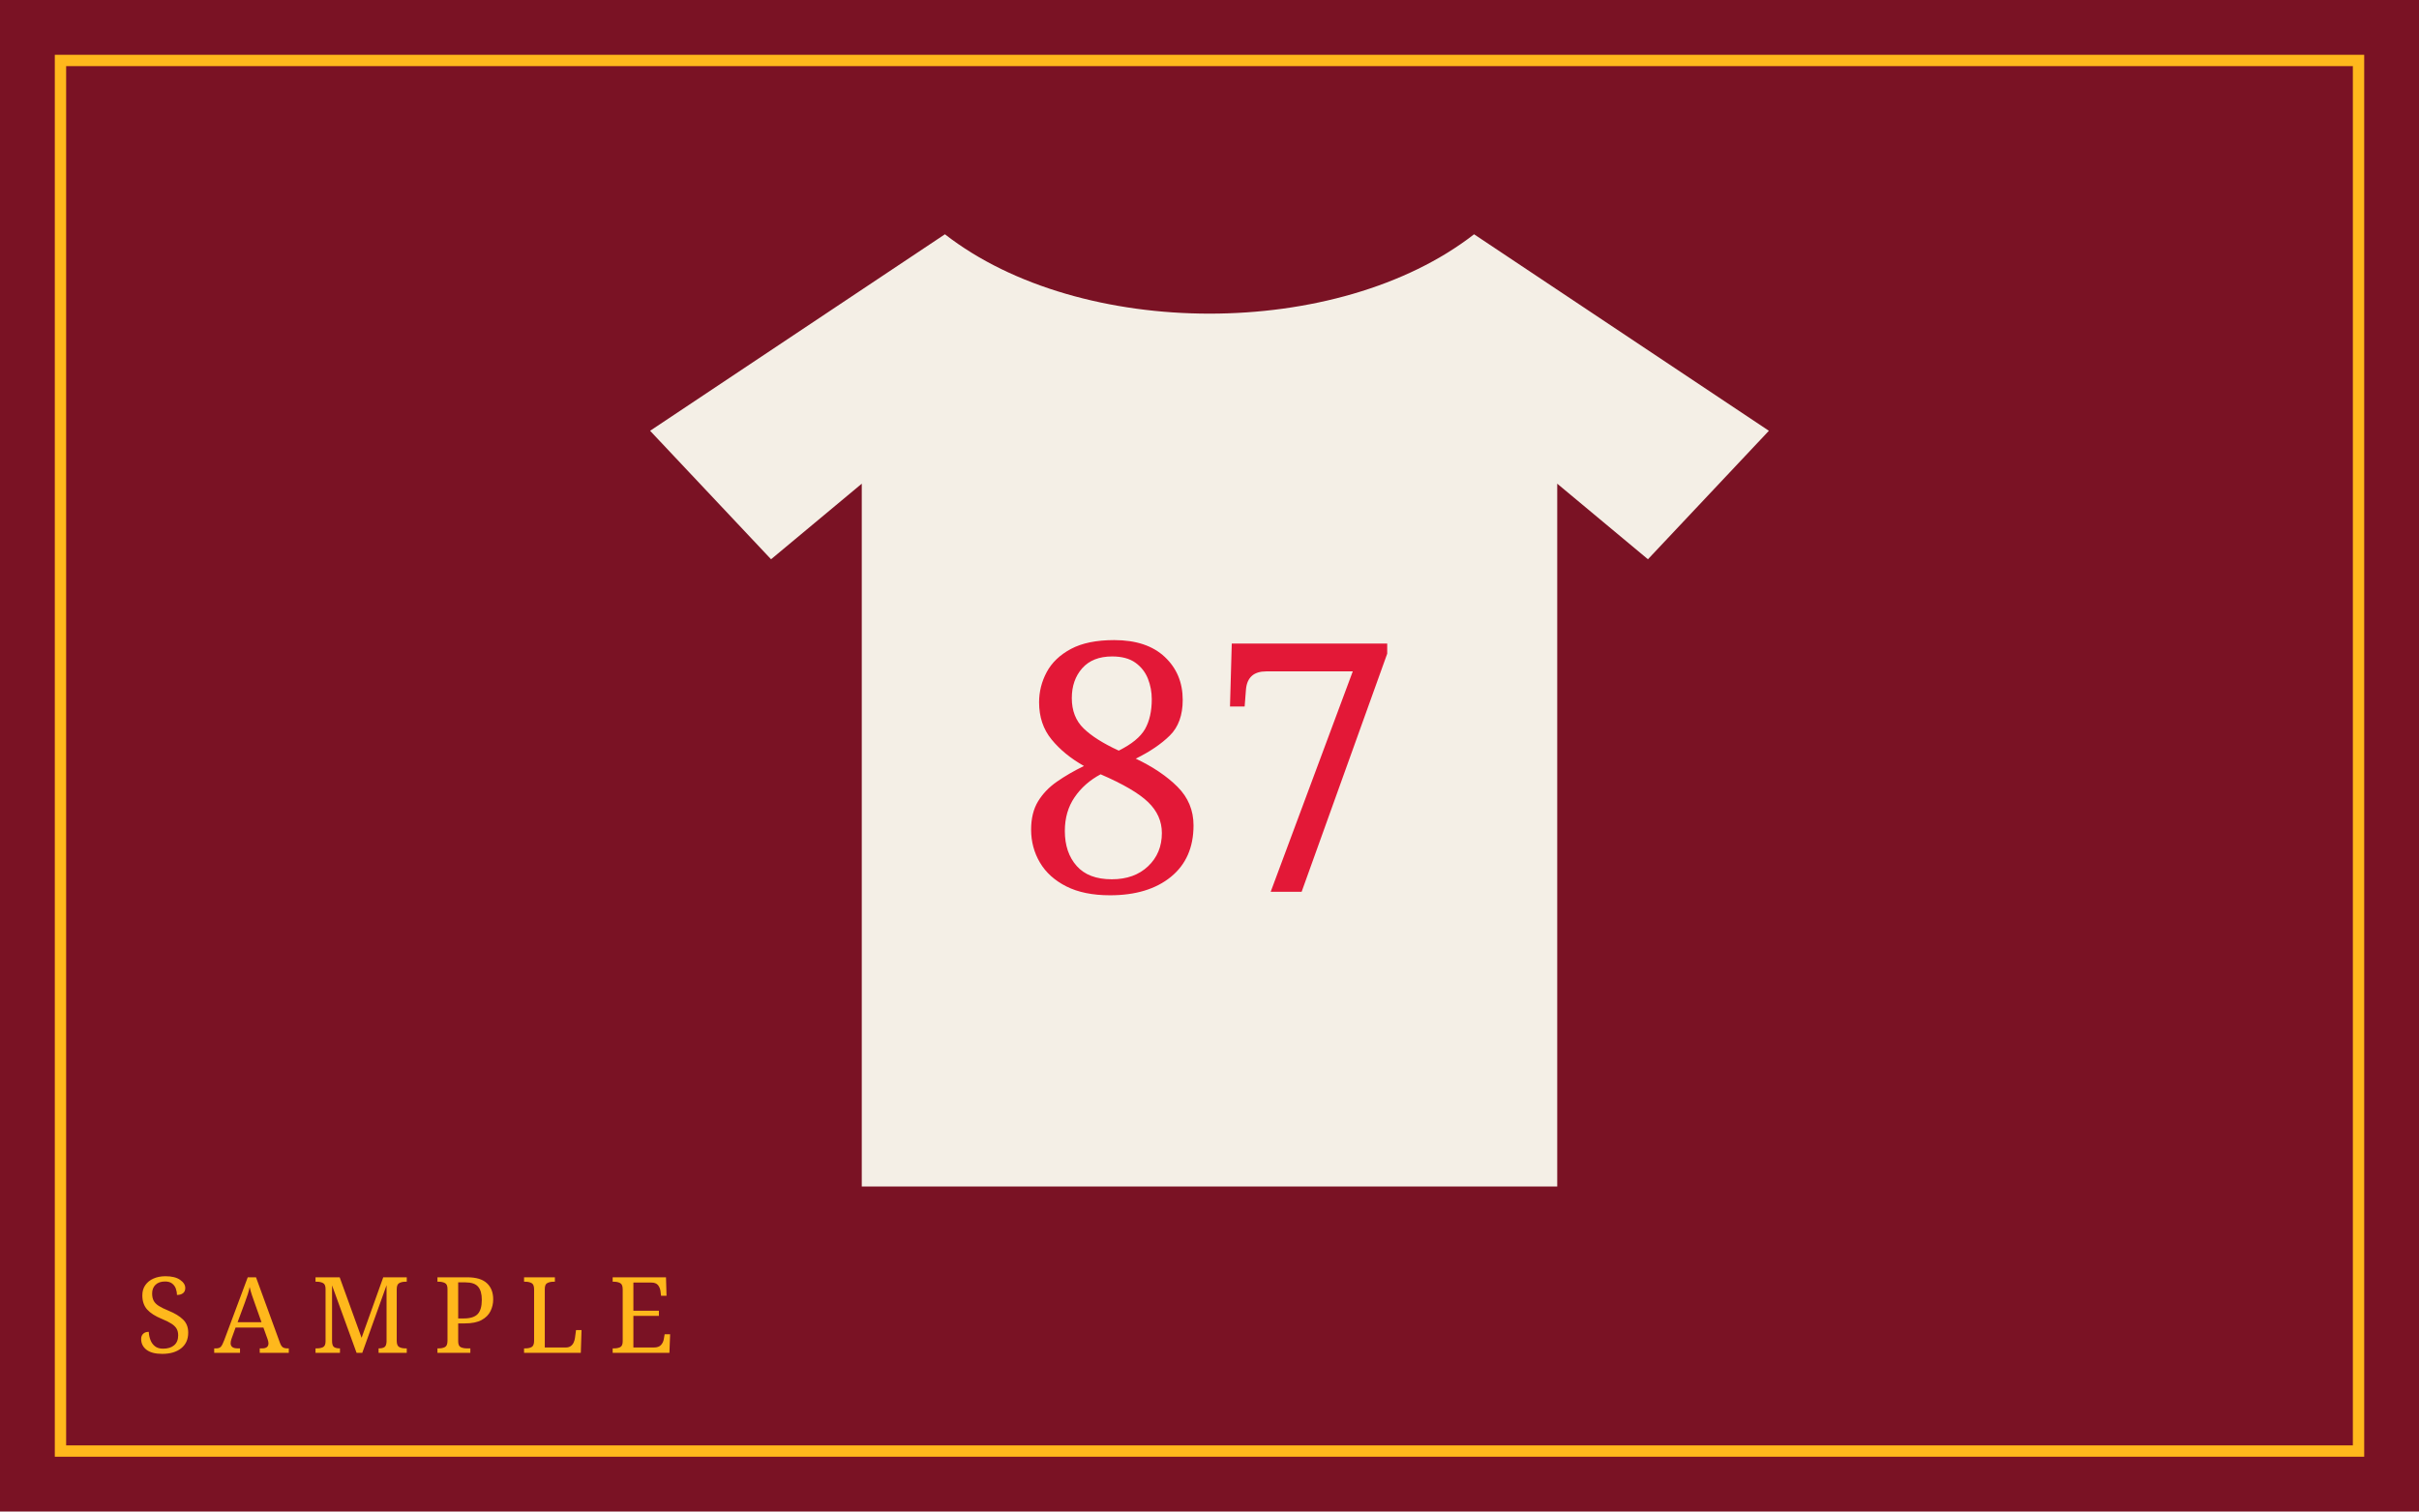
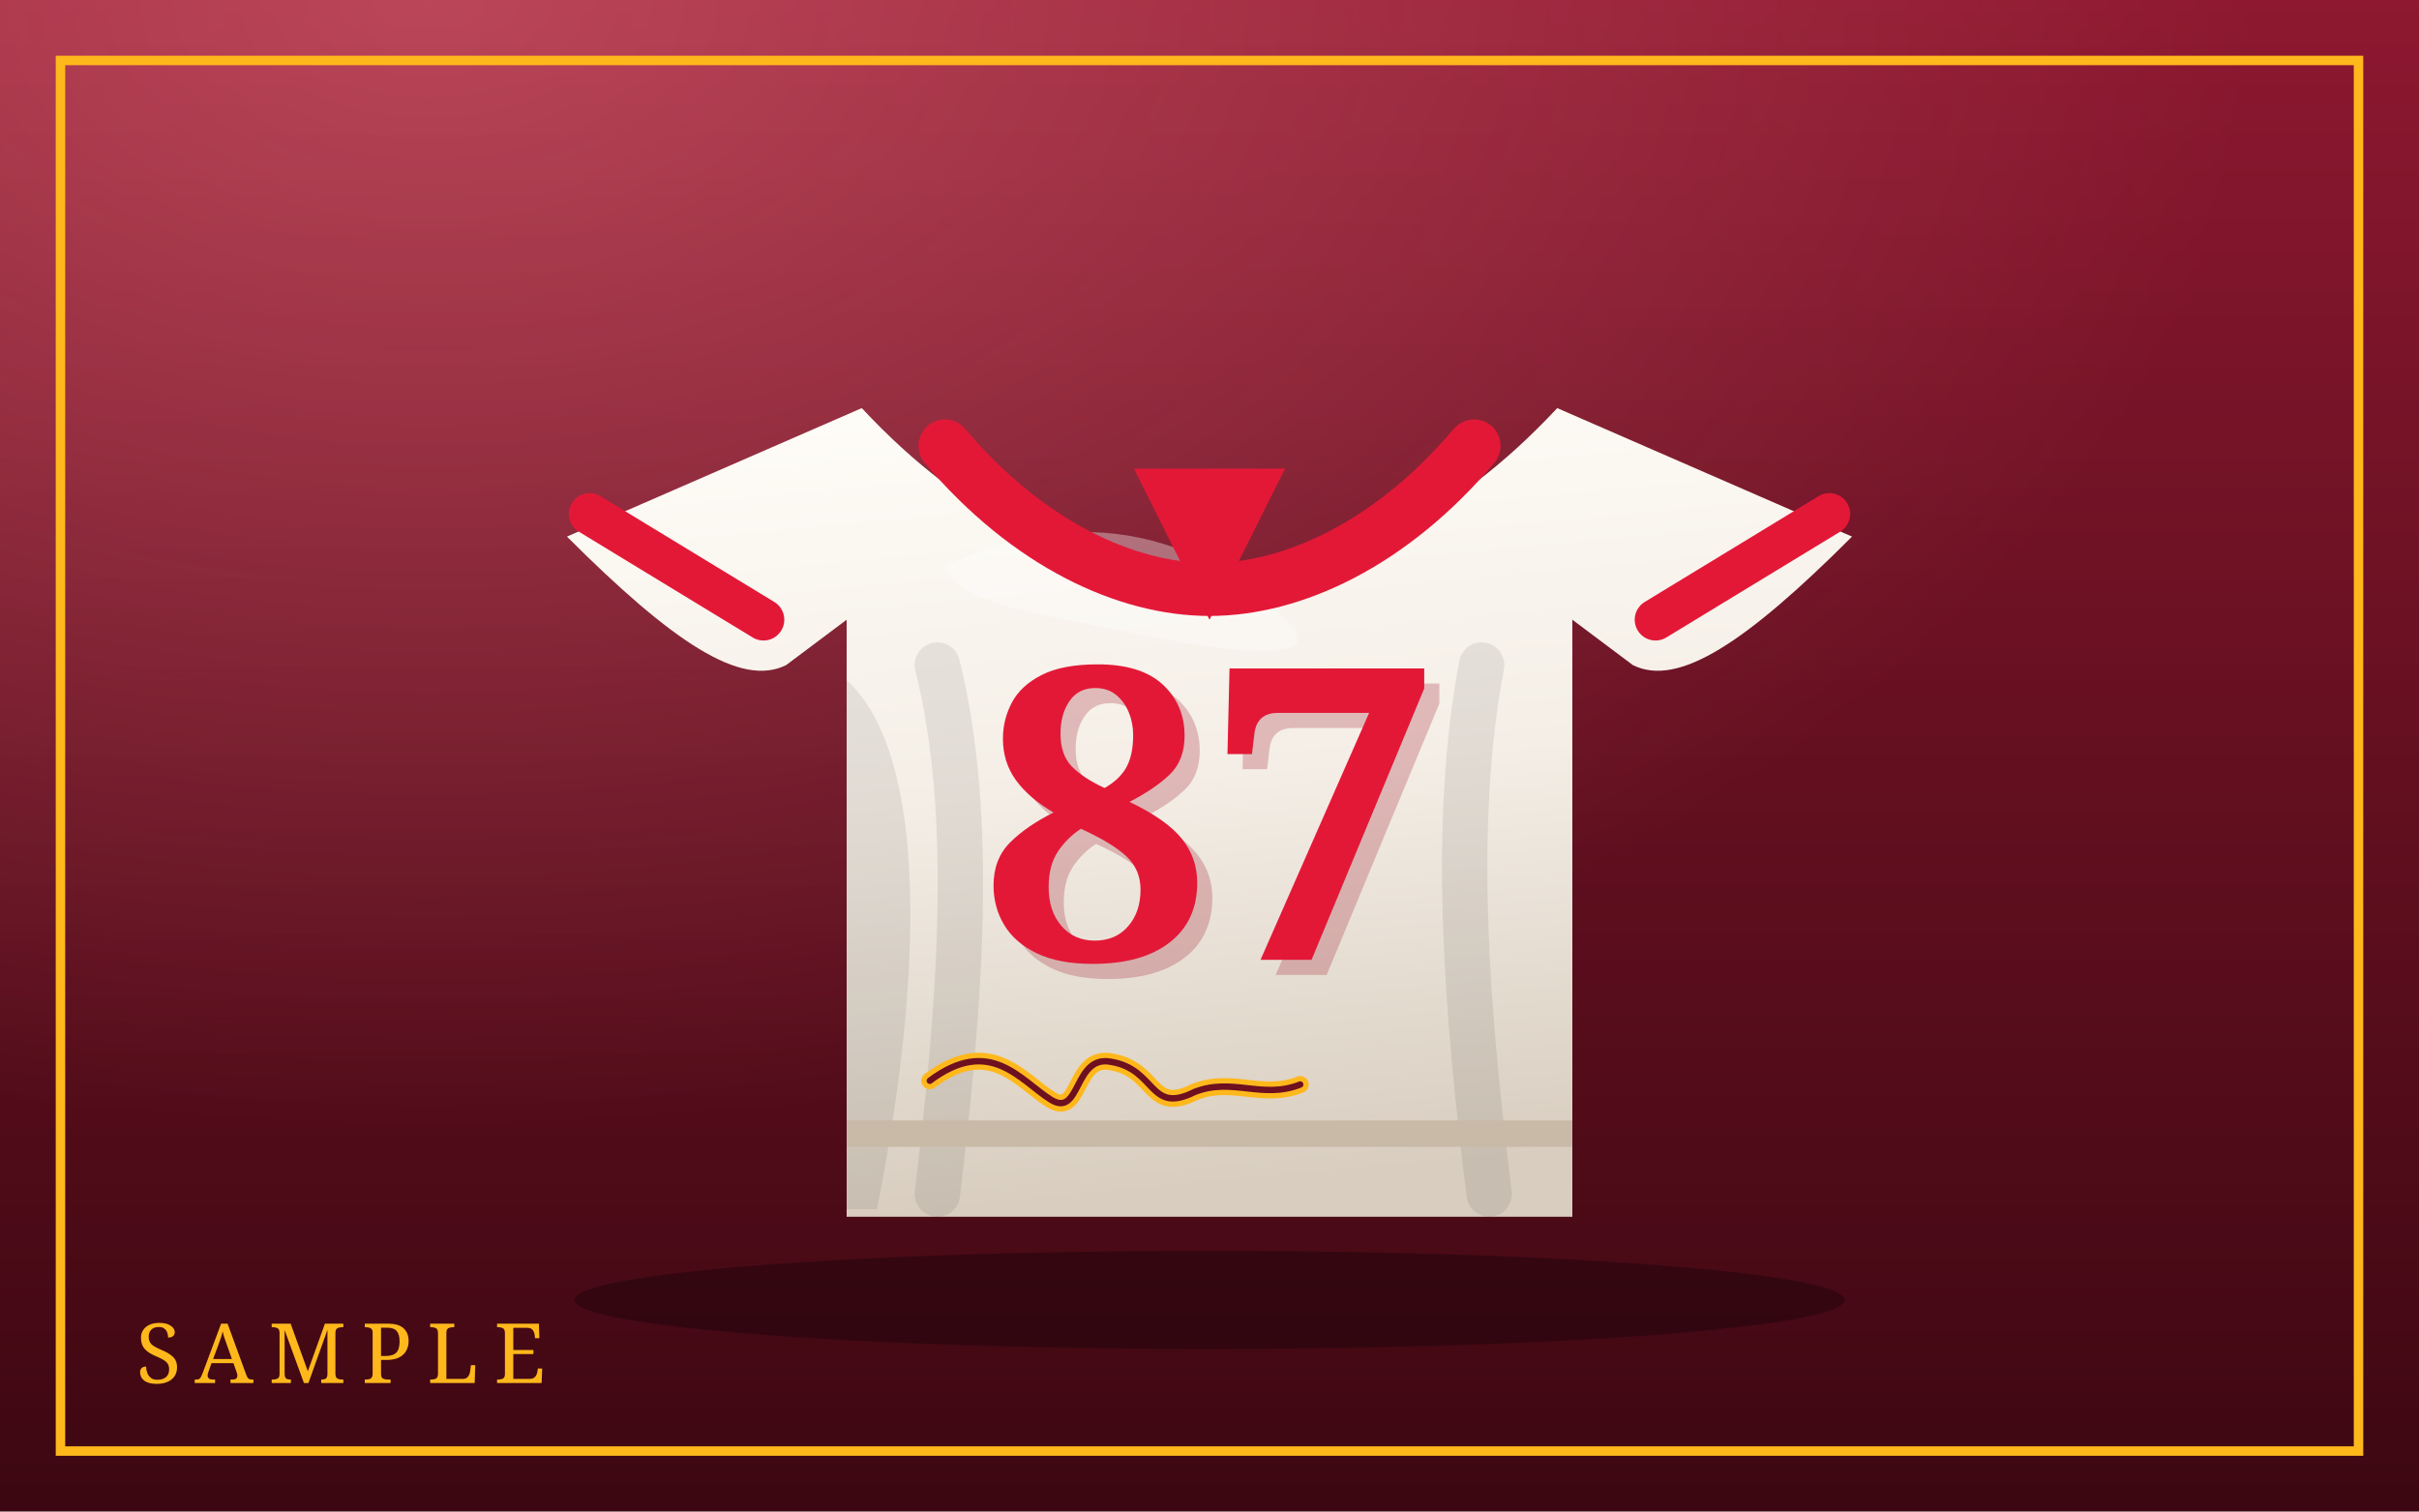
<svg xmlns="http://www.w3.org/2000/svg" width="640" height="400" viewBox="0 0 640 400">
-   <rect width="640" height="400" fill="#7a1224" />
-   <rect x="16" y="16" width="608" height="368" fill="none" stroke="#FFB81C" stroke-width="3" />
-   <path fill="#f4efe6" d="M250 62l-78 52 32 34 24-20v186h184V128l24 20 32-34-78-52c-36 28-104 28-140 0z" />
-   <text x="320" y="236" text-anchor="middle" fill="#E31837" font-family="serif" font-size="92">87</text>
-   <text x="36" y="358" fill="#FFB81C" font-family="serif" font-size="28" letter-spacing="6">SAMPLE</text>
+   <defs>
+     <linearGradient id="bg" x1="0" y1="0" x2="0" y2="1">
+       <stop offset="0" stop-color="#8d1830" />
+       <stop offset="1" stop-color="#3c0711" />
+     </linearGradient>
+     <radialGradient id="wash" cx="18%" cy="0%" r="75%">
+       <stop offset="0" stop-color="#ff8a96" stop-opacity="0.4" />
+       <stop offset="1" stop-color="#ff8a96" stop-opacity="0" />
+     </radialGradient>
+     <linearGradient id="cloth" x1="0.1" y1="0" x2="0.25" y2="1">
+       <stop offset="0" stop-color="#fffdf8" />
+       <stop offset="0.5" stop-color="#f4eee6" />
+       <stop offset="1" stop-color="#d8cdbf" />
+     </linearGradient>
+   </defs>
+   <rect width="640" height="400" fill="url(#bg)" />
+   <rect width="640" height="400" fill="url(#wash)" />
+   <rect x="16" y="16" width="608" height="368" fill="none" stroke="#FFB81C" stroke-width="2.5" />
+   <ellipse cx="320" cy="344" rx="168" ry="13" fill="#140208" opacity="0.4" />
+   <path fill="url(#cloth)" d="M228 108c28 30 58 44 92 44s64-14 92-44l78 34c-28 28-46 40-58 34l-16-12v158H224V164l-16 12c-12 6-30-6-58-34z" />
+   <path fill="#000" opacity="0.08" d="M224 180c22 20 20 80 8 140h-8V176z" />
+   <path fill="#fff" opacity="0.35" d="M250 150c36-18 70-8 92 16 8 10-20 6-40 2-28-6-48-8-52-18z" />
+   <path fill="none" stroke="#000" stroke-width="12" stroke-linecap="round" opacity="0.08" d="M248 176c10 40 6 90 0 140" />
+   <path fill="none" stroke="#000" stroke-width="12" stroke-linecap="round" opacity="0.08" d="M392 176c-8 42-4 92 2 140" />
+   <path fill="none" stroke="#E31837" stroke-width="14" stroke-linecap="round" d="M250 118c22 26 48 38 70 38s48-12 70-38" />
+   <path fill="#E31837" d="M300 124l20 40 20-40z" />
+   <path fill="none" stroke="#E31837" stroke-width="11" stroke-linecap="round" d="M156 136l46 28" />
+   <path fill="none" stroke="#E31837" stroke-width="11" stroke-linecap="round" d="M484 136l-46 28" />
+   <path fill="none" stroke="#c9baa8" stroke-width="7" d="M224 300h192" />
+   <text x="324" y="258" text-anchor="middle" font-family="serif" font-size="108" font-weight="700" fill="#9a1428" opacity="0.25">87</text>
+   <text x="320" y="254" text-anchor="middle" font-family="serif" font-size="108" font-weight="700" fill="#E31837">87</text>
+   <path fill="none" stroke="#FFB81C" stroke-width="4.5" stroke-linecap="round" d="M246 286c16-12 24 0 32 5 8 5 6-12 16-10 12 2 10 14 22 8 10-4 18 2 28-2" />
+   <path fill="none" stroke="#6e1020" stroke-width="1.7" stroke-linecap="round" d="M246 286c16-12 24 0 32 5 8 5 6-12 16-10 12 2 10 14 22 8 10-4 18 2 28-2" />
+   <text x="36" y="366" fill="#FFB81C" font-family="serif" font-size="22" letter-spacing="4">SAMPLE</text>
</svg>
